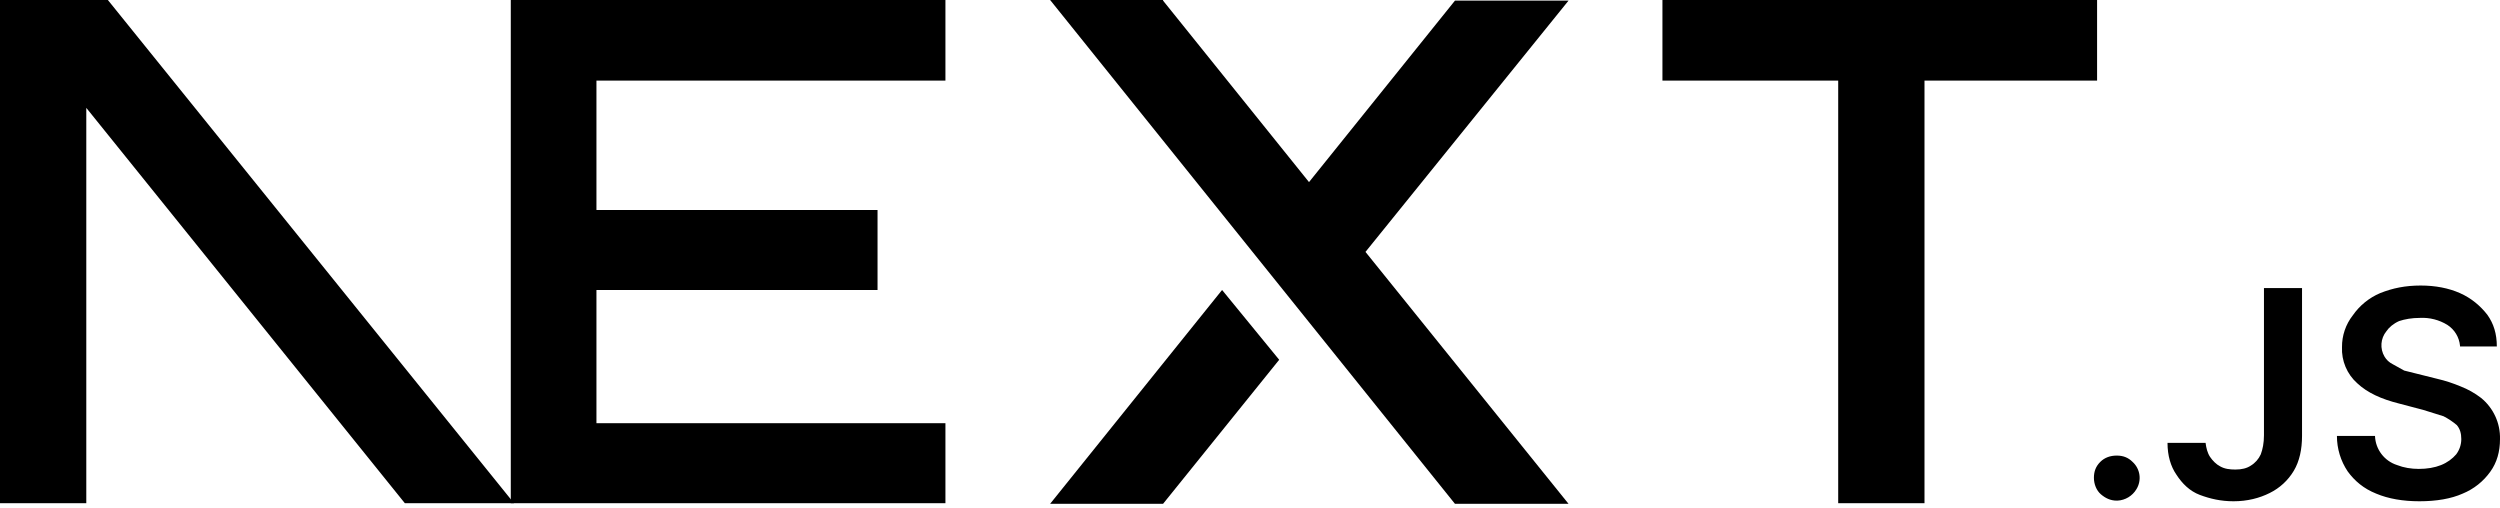
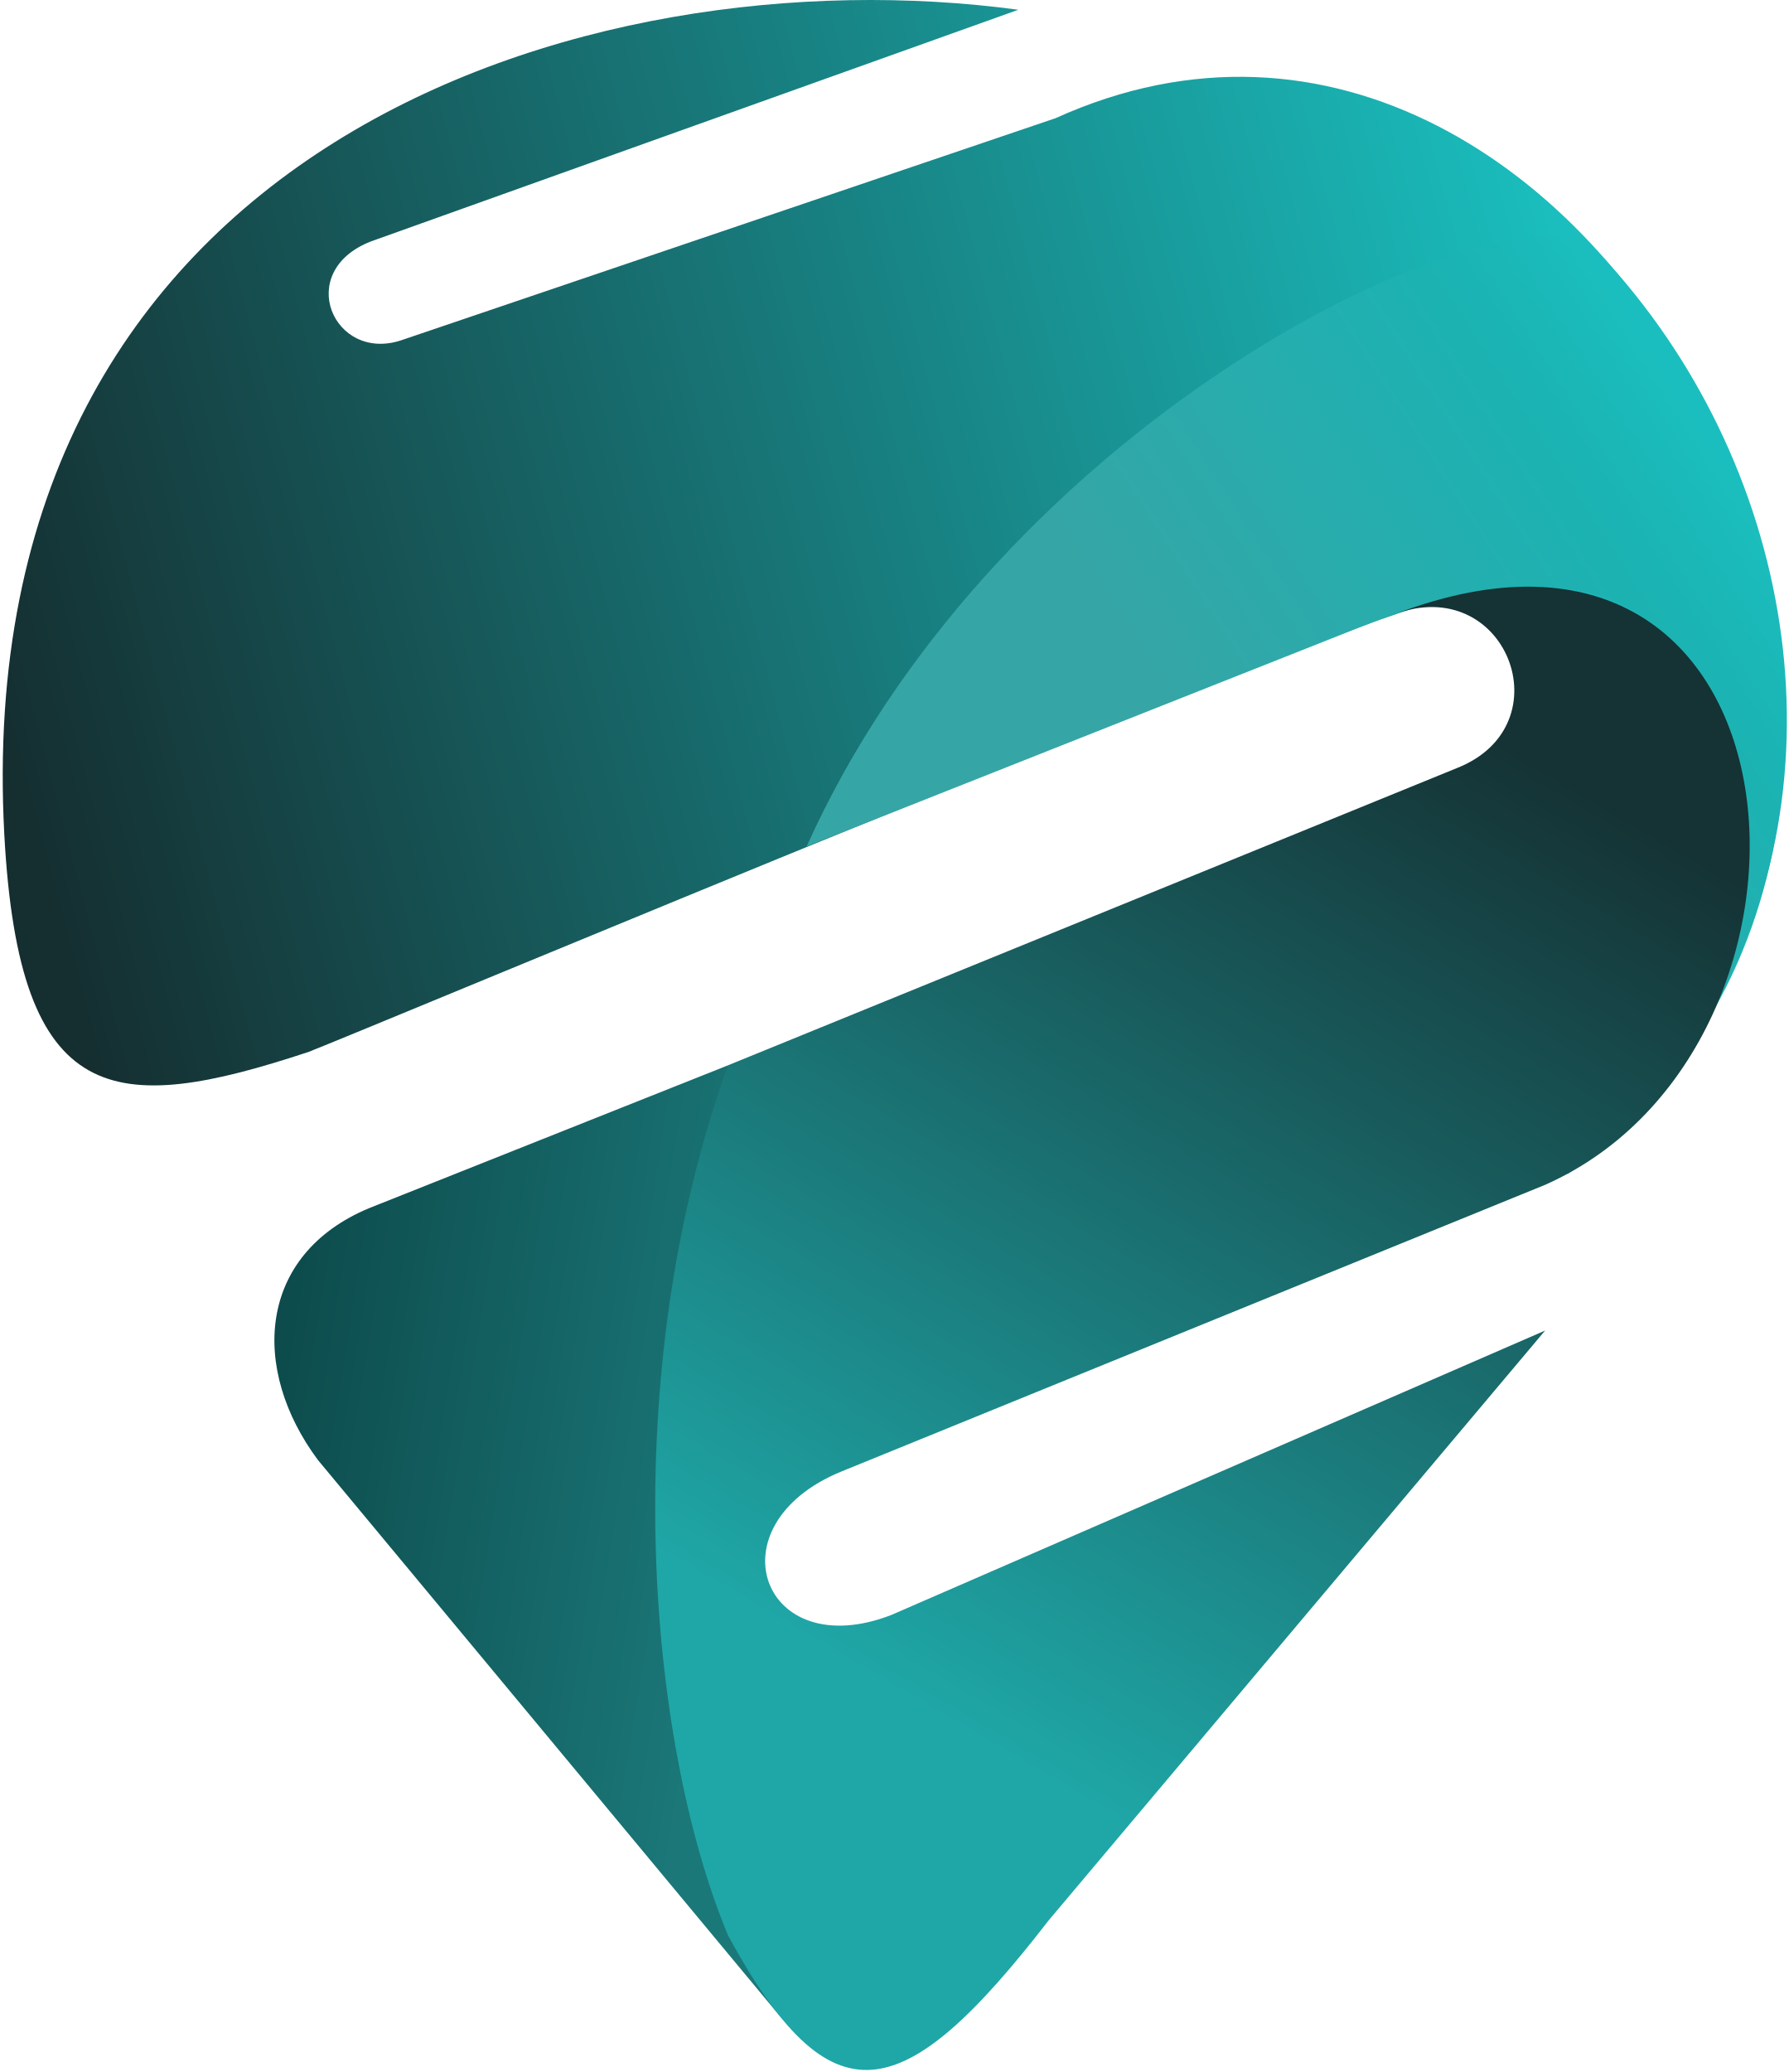
- <svg xmlns="http://www.w3.org/2000/svg" fill="none" viewBox="0 0 394 80">
-   <path fill="#000" d="M262 0h68.5v12.7h-27.2v66.6h-13.6V12.7H262V0ZM149 0v12.7H94v20.4h44.3v12.6H94v21h55v12.6H80.5V0h68.7zm34.3 0h-17.8l63.8 79.4h17.9l-32-39.7 32-39.6h-17.9l-23 28.6-23-28.6zm18.3 56.7-9-11-27.1 33.7h17.8l18.3-22.7z" />
-   <path fill="#000" d="M81 79.3 17 0H0v79.3h13.6V17l50.2 62.3H81Zm252.6-.4c-1 0-1.8-.4-2.5-1s-1.1-1.6-1.1-2.6.3-1.8 1-2.5 1.6-1 2.6-1 1.8.3 2.5 1a3.4 3.4 0 0 1 .6 4.3 3.7 3.7 0 0 1-3 1.8zm23.2-33.5h6v23.3c0 2.1-.4 4-1.3 5.5a9.1 9.1 0 0 1-3.8 3.5c-1.6.8-3.5 1.3-5.7 1.3-2 0-3.7-.4-5.3-1s-2.8-1.8-3.7-3.2c-.9-1.3-1.4-3-1.4-5h6c.1.8.3 1.6.7 2.2s1 1.2 1.6 1.5c.7.4 1.5.5 2.4.5 1 0 1.8-.2 2.4-.6a4 4 0 0 0 1.6-1.8c.3-.8.5-1.8.5-3V45.5zm30.9 9.1a4.4 4.4 0 0 0-2-3.3 7.5 7.5 0 0 0-4.3-1.1c-1.3 0-2.4.2-3.3.5-.9.4-1.6 1-2 1.6a3.5 3.5 0 0 0-.3 4c.3.5.7.9 1.3 1.2l1.8 1 2 .5 3.2.8c1.3.3 2.5.7 3.7 1.2a13 13 0 0 1 3.2 1.8 8.1 8.1 0 0 1 3 6.5c0 2-.5 3.7-1.5 5.1a10 10 0 0 1-4.4 3.5c-1.8.8-4.1 1.2-6.8 1.2-2.6 0-4.9-.4-6.8-1.2-2-.8-3.4-2-4.5-3.5a10 10 0 0 1-1.7-5.6h6a5 5 0 0 0 3.5 4.6c1 .4 2.2.6 3.4.6 1.3 0 2.5-.2 3.5-.6 1-.4 1.8-1 2.4-1.7a4 4 0 0 0 .8-2.4c0-.9-.2-1.6-.7-2.2a11 11 0 0 0-2.1-1.4l-3.2-1-3.8-1c-2.8-.7-5-1.7-6.6-3.2a7.2 7.2 0 0 1-2.4-5.7 8 8 0 0 1 1.7-5 10 10 0 0 1 4.3-3.5c2-.8 4-1.2 6.4-1.2 2.3 0 4.4.4 6.2 1.2 1.8.8 3.2 2 4.3 3.4 1 1.4 1.5 3 1.5 5h-5.8z" />
+ <svg xmlns="http://www.w3.org/2000/svg" width="443" height="513" viewBox="0 0 443 513" fill="none">
+   <path d="M91.793 59.796L252.176 2.416C145.098 -12.015 -8.189 35.978 1.074 206.761C4.752 274.587 28.099 276.425 76.404 260.445C91.998 254.381 343.992 148.933 356.691 148.933C431.798 161.488 406.997 229.002 388.119 290.75C514.133 197.129 396.489 -31.93 261.412 29.258L99.273 84.276C82.613 89.716 72.753 67.276 91.793 59.796Z" fill="url(#paint0_linear_73_2)" />
+   <path d="M78.716 361.463L193.586 499.714C150.869 429.001 161.549 340.682 181.464 277.474L180.302 263.748L91.415 299.121C63.706 310.666 61.974 338.951 78.716 361.463Z" fill="url(#paint1_linear_73_2)" />
+   <path d="M392.046 58.59C355.766 52.174 244.557 109.914 199.747 209.58L344.654 152.173C344.654 152.173 364.068 145.967 374.747 145.229C431.785 141.282 439.001 209.336 425.673 247.543C458.543 185.043 441.112 107.367 392.046 58.59Z" fill="url(#paint2_linear_73_2)" />
+   <path d="M259.682 475.469L382.635 329.425L220.717 399.85C188.68 412.26 175.981 377.625 208.306 364.349L382.635 293.348C459.985 259.001 449.746 111.897 345.117 152.175C372.894 141.481 387.709 179.489 360.857 190.137L180.302 263.748C152.644 340.109 160.106 430.733 180.31 479.221C205.744 525.95 223.441 522.334 259.682 475.469Z" fill="url(#paint3_linear_73_2)" />
+   <defs>
+     <linearGradient id="paint0_linear_73_2" x1="0.673" y1="186.434" x2="421.969" y2="75.323" gradientUnits="userSpaceOnUse">
+       <stop stop-color="#152E30" />
+       <stop offset="1" stop-color="#1BC8C8" />
+     </linearGradient>
+     <linearGradient id="paint1_linear_73_2" x1="60.531" y1="331.446" x2="186.371" y2="351.65" gradientUnits="userSpaceOnUse">
+       <stop stop-color="#0C4849" />
+       <stop offset="1" stop-color="#1B7879" />
+     </linearGradient>
+     <linearGradient id="paint2_linear_73_2" x1="270.58" y1="148.471" x2="396.969" y2="66.99" gradientUnits="userSpaceOnUse">
+       <stop stop-color="#36A5A6" />
+       <stop offset="0.793" stop-color="#1BB3B3" />
+       <stop offset="1" stop-color="#1BBEBE" />
+     </linearGradient>
+     <linearGradient id="paint3_linear_73_2" x1="314.808" y1="475.759" x2="457.677" y2="231.584" gradientUnits="userSpaceOnUse">
+       <stop stop-color="#1FA7A7" />
+       <stop offset="1" stop-color="#153234" />
+     </linearGradient>
+   </defs>
</svg>
